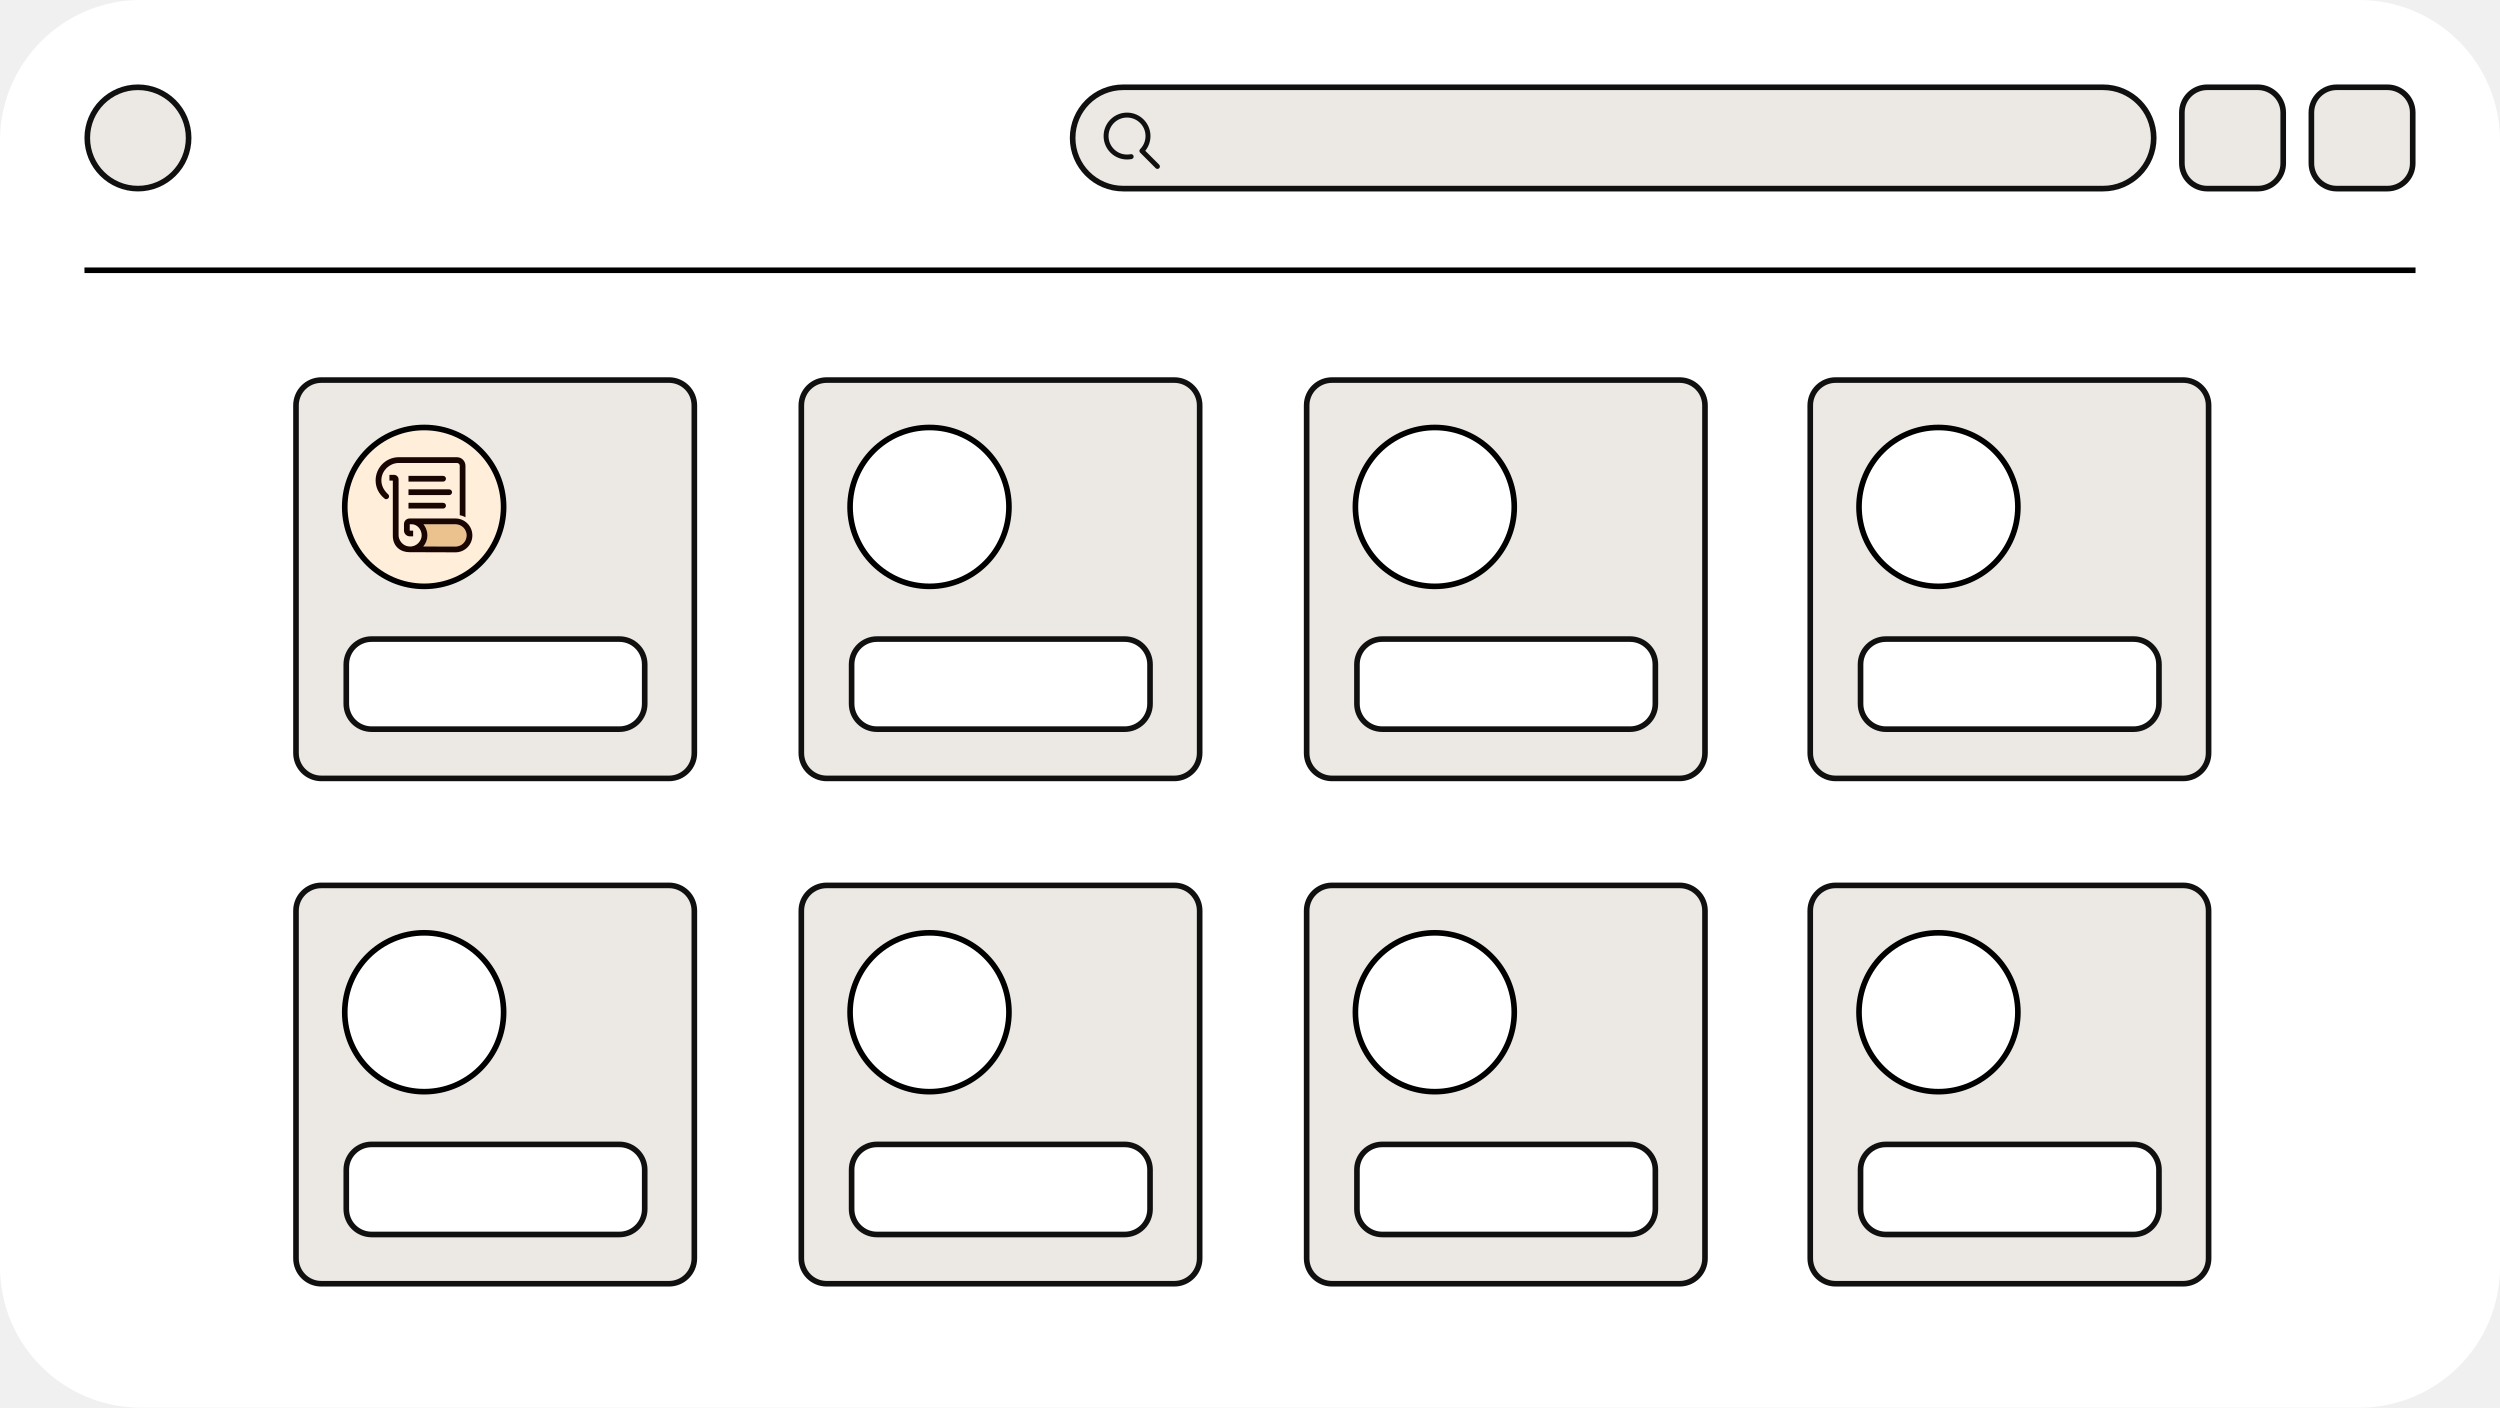
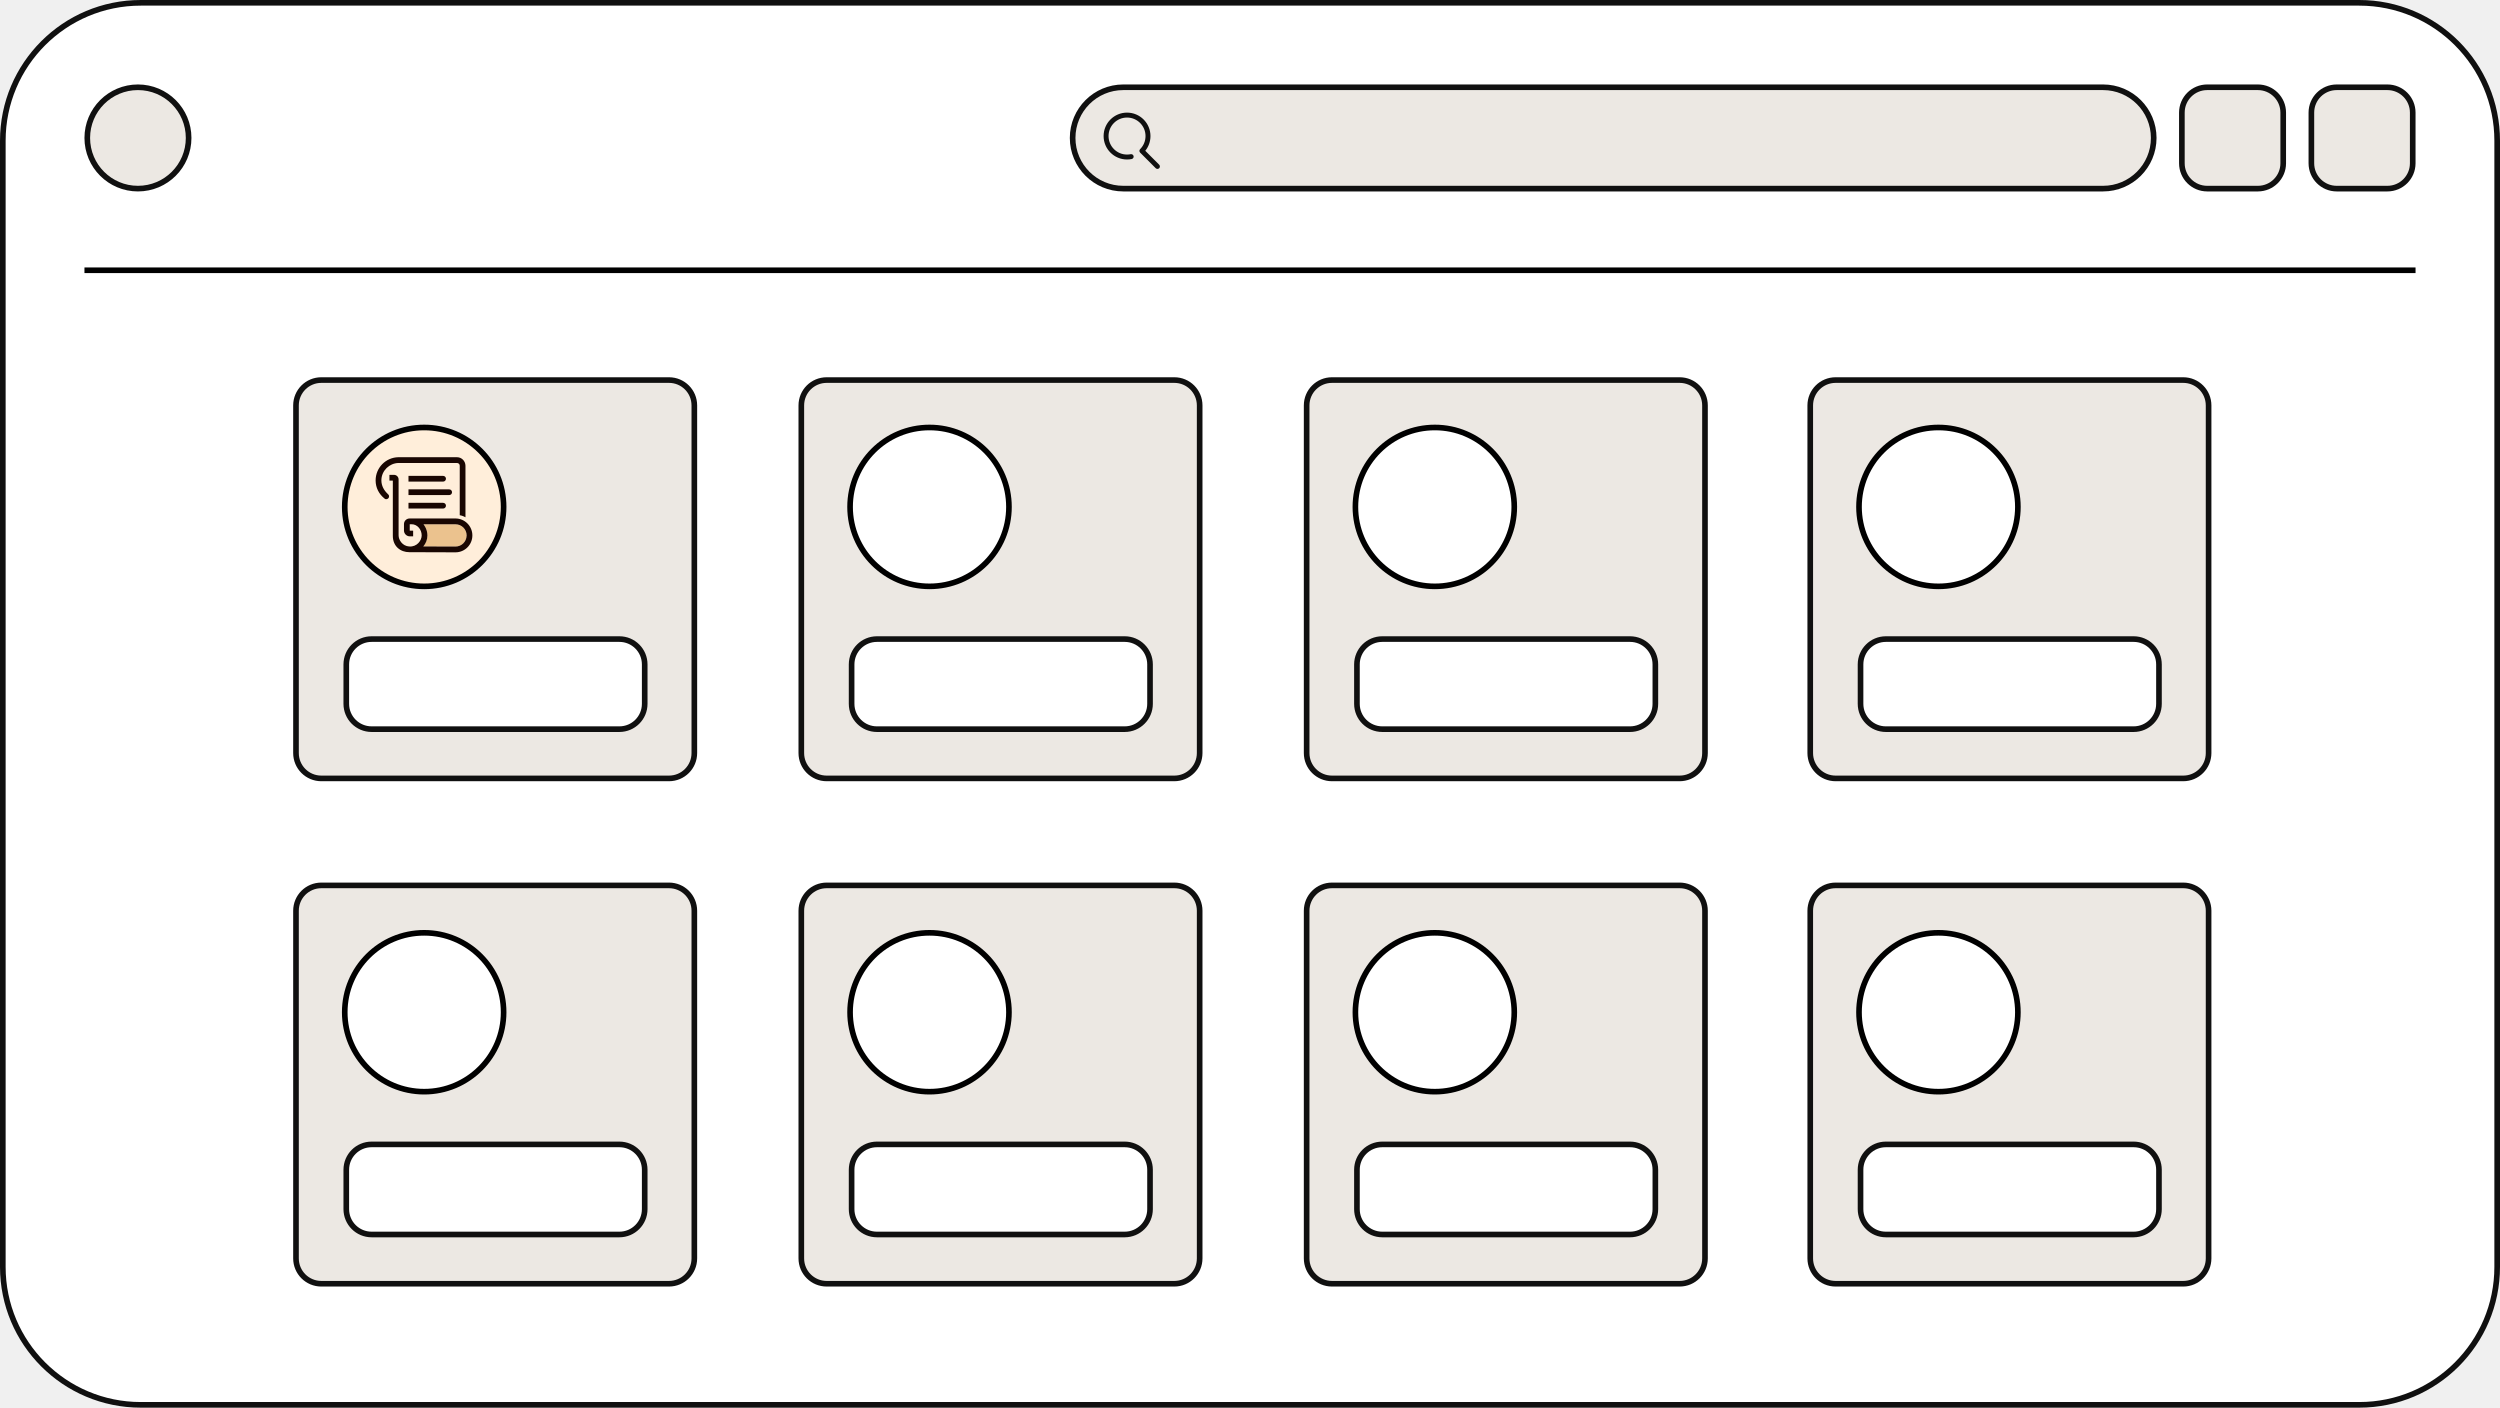
<svg xmlns="http://www.w3.org/2000/svg" width="444" height="250" viewBox="0 0 444 250" fill="none">
-   <g clip-path="url(#clip0_327_251)">
-     <rect width="444" height="250" rx="25" fill="white" />
-     <rect x="190.5" y="15.5" width="192" height="18" rx="9" fill="#ECE8E3" stroke="#101010" />
-     <rect x="52.568" y="67.5" width="70.746" height="70.746" rx="4.5" fill="#ECE8E3" stroke="#101010" />
-     <rect x="61.5" y="113.5" width="53" height="16" rx="4.5" fill="white" stroke="#101010" />
-     <rect x="61.227" y="75.921" width="28.216" height="28.216" rx="14.108" fill="#FFEEDA" stroke="black" />
-     <path d="M82.667 92.664V82.699C82.653 81.866 81.989 81.195 81.155 81.195H70.757C68.513 81.228 66.71 83.066 66.71 85.316C66.71 86.075 66.913 86.726 67.225 87.295C67.49 87.77 67.903 88.217 68.31 88.549C68.425 88.644 68.371 88.604 68.723 88.82C69.211 89.119 69.767 89.268 69.767 89.268L69.76 95.226C69.774 95.511 69.801 95.782 69.876 96.033C70.106 96.874 70.689 97.517 71.482 97.829C71.814 97.958 72.187 98.046 72.587 98.053L80.891 98.08C82.545 98.08 83.887 96.738 83.887 95.077C83.894 94.094 83.406 93.213 82.667 92.664Z" fill="#FFEEDA" />
-     <path d="M82.87 95.152C82.836 96.216 81.961 97.07 80.89 97.07L75.176 97.05C75.63 96.521 75.908 95.836 75.908 95.091C75.908 93.918 75.21 93.111 75.21 93.111H80.897C81.988 93.111 82.876 93.999 82.876 95.091L82.87 95.152Z" fill="#EBC28E" />
-     <path d="M68.852 87.709C68.195 87.085 67.734 86.278 67.734 85.323V85.221C67.788 83.587 69.13 82.272 70.764 82.225H81.162C81.433 82.238 81.65 82.428 81.65 82.706V91.505C81.887 91.545 82.002 91.579 82.233 91.661C82.416 91.728 82.667 91.871 82.667 91.871V82.706C82.653 81.872 81.989 81.201 81.155 81.201H70.757C68.513 81.235 66.71 83.072 66.71 85.323C66.71 86.631 67.306 87.749 68.283 88.536C68.35 88.59 68.411 88.658 68.588 88.658C68.893 88.658 69.11 88.414 69.096 88.149C69.089 87.926 68.994 87.844 68.852 87.709Z" fill="#190602" />
-     <path d="M80.89 92.081H72.735C72.186 92.088 71.746 92.528 71.746 93.078V94.25C71.759 94.793 72.22 95.254 72.769 95.254H73.373V94.25H72.769V93.105C72.769 93.105 72.918 93.105 73.101 93.105C74.132 93.105 74.891 94.06 74.891 95.084C74.891 95.992 74.064 97.151 72.681 97.057C71.454 96.975 70.79 95.884 70.79 95.084V85.147C70.79 84.699 70.424 84.333 69.977 84.333H69.163V85.35H69.766V95.091C69.733 97.07 71.176 98.067 72.681 98.067L80.897 98.094C82.551 98.094 83.893 96.751 83.893 95.091C83.893 93.43 82.544 92.081 80.89 92.081ZM82.869 95.152C82.835 96.216 81.961 97.07 80.89 97.07L75.176 97.05C75.63 96.521 75.908 95.836 75.908 95.091C75.908 93.918 75.21 93.111 75.21 93.111H80.897C81.988 93.111 82.876 93.999 82.876 95.091L82.869 95.152Z" fill="#190602" />
-     <path d="M78.694 85.533H72.546V84.516H78.694C78.972 84.516 79.203 84.74 79.203 85.025C79.203 85.302 78.979 85.533 78.694 85.533Z" fill="#190602" />
-     <path d="M78.694 90.319H72.546V89.302H78.694C78.972 89.302 79.203 89.525 79.203 89.81C79.203 90.088 78.979 90.319 78.694 90.319Z" fill="#190602" />
-     <path d="M79.779 87.926H72.546V86.909H79.772C80.05 86.909 80.28 87.133 80.28 87.417C80.287 87.695 80.057 87.926 79.779 87.926Z" fill="#190602" />
-     <rect x="142.314" y="67.5" width="70.746" height="70.746" rx="4.5" fill="#ECE8E3" stroke="#101010" />
-     <rect x="151.246" y="113.5" width="53" height="16" rx="4.5" fill="white" stroke="#101010" />
-     <rect x="150.974" y="75.921" width="28.216" height="28.216" rx="14.108" fill="white" stroke="black" />
-     <rect x="232.06" y="67.5" width="70.746" height="70.746" rx="4.5" fill="#ECE8E3" stroke="#101010" />
-     <rect x="240.992" y="113.5" width="53" height="16" rx="4.5" fill="white" stroke="#101010" />
-     <rect x="240.719" y="75.921" width="28.216" height="28.216" rx="14.108" fill="white" stroke="black" />
-     <rect x="321.5" y="67.5" width="70.746" height="70.746" rx="4.5" fill="#ECE8E3" stroke="#101010" />
-     <rect x="330.432" y="113.5" width="53" height="16" rx="4.5" fill="white" stroke="#101010" />
-     <rect x="330.159" y="75.921" width="28.216" height="28.216" rx="14.108" fill="white" stroke="black" />
-     <rect x="52.568" y="157.246" width="70.746" height="70.746" rx="4.5" fill="#ECE8E3" stroke="#101010" />
-     <rect x="61.5" y="203.246" width="53" height="16" rx="4.5" fill="white" stroke="#101010" />
-     <rect x="61.227" y="165.667" width="28.216" height="28.216" rx="14.108" fill="white" stroke="black" />
-     <rect x="142.314" y="157.246" width="70.746" height="70.746" rx="4.5" fill="#ECE8E3" stroke="#101010" />
-     <rect x="151.246" y="203.246" width="53" height="16" rx="4.5" fill="white" stroke="#101010" />
-     <rect x="150.974" y="165.667" width="28.216" height="28.216" rx="14.108" fill="white" stroke="black" />
-     <rect x="232.06" y="157.246" width="70.746" height="70.746" rx="4.5" fill="#ECE8E3" stroke="#101010" />
-     <rect x="240.992" y="203.246" width="53" height="16" rx="4.5" fill="white" stroke="#101010" />
-     <rect x="240.719" y="165.667" width="28.216" height="28.216" rx="14.108" fill="white" stroke="black" />
-     <rect x="321.5" y="157.246" width="70.746" height="70.746" rx="4.5" fill="#ECE8E3" stroke="#101010" />
-     <rect x="330.432" y="203.246" width="53" height="16" rx="4.5" fill="white" stroke="#101010" />
-     <rect x="330.159" y="165.667" width="28.216" height="28.216" rx="14.108" fill="white" stroke="black" />
-     <circle cx="24.5" cy="24.5" r="9" fill="#ECE8E3" stroke="#101010" />
-     <path d="M15 48H429" stroke="black" />
-     <rect x="410.5" y="15.5" width="18" height="18" rx="4.5" fill="#ECE8E3" stroke="#101010" />
-     <rect x="387.5" y="15.5" width="18" height="18" rx="4.5" fill="#ECE8E3" stroke="#101010" />
-     <path fill-rule="evenodd" clip-rule="evenodd" d="M196 24.164C196 21.866 197.861 20 200.16 20C202.459 20 204.324 21.865 204.324 24.164C204.324 25.153 203.979 26.064 203.402 26.778L205.872 29.252C206.043 29.423 206.043 29.701 205.871 29.872C205.7 30.043 205.422 30.043 205.251 29.871L202.488 27.104C202.317 26.933 202.317 26.655 202.488 26.484C203.081 25.891 203.446 25.07 203.446 24.164C203.446 22.349 201.974 20.877 200.16 20.877C198.346 20.877 196.877 22.349 196.877 24.164C196.877 25.978 198.35 27.45 200.164 27.45C200.384 27.45 200.603 27.427 200.814 27.386C201.052 27.34 201.282 27.495 201.328 27.733C201.374 27.971 201.219 28.201 200.981 28.247C200.72 28.298 200.445 28.328 200.164 28.328C197.865 28.328 196 26.462 196 24.164Z" fill="#101010" />
-   </g>
-   <defs>
-     <clipPath id="clip0_327_251">
-       <rect width="444" height="250" rx="25" fill="white" />
-     </clipPath>
-   </defs>
+   <rect x="0.5" y="0.5" width="443" height="249" rx="24.5" fill="white" stroke="#101010" />
+   <rect x="190.5" y="15.5" width="192" height="18" rx="9" fill="#ECE8E3" stroke="#101010" />
+   <rect x="52.568" y="67.5" width="70.746" height="70.746" rx="4.5" fill="#ECE8E3" stroke="#101010" />
+   <rect x="61.5" y="113.5" width="53" height="16" rx="4.5" fill="white" stroke="#101010" />
+   <rect x="61.227" y="75.921" width="28.216" height="28.216" rx="14.108" fill="#FFEEDA" stroke="black" />
+   <path d="M82.667 92.664V82.699C82.653 81.866 81.989 81.195 81.155 81.195H70.757C68.513 81.228 66.71 83.066 66.71 85.316C66.71 86.075 66.913 86.726 67.225 87.295C67.49 87.77 67.903 88.217 68.31 88.549C68.425 88.644 68.371 88.604 68.723 88.82C69.211 89.119 69.767 89.268 69.767 89.268L69.76 95.226C69.774 95.511 69.801 95.782 69.876 96.033C70.106 96.874 70.689 97.517 71.482 97.829C71.814 97.958 72.187 98.046 72.587 98.053L80.891 98.08C82.545 98.08 83.887 96.738 83.887 95.077C83.894 94.094 83.406 93.213 82.667 92.664Z" fill="#FFEEDA" />
+   <path d="M82.87 95.152C82.836 96.216 81.961 97.07 80.89 97.07L75.176 97.05C75.63 96.521 75.908 95.836 75.908 95.091C75.908 93.918 75.21 93.111 75.21 93.111H80.897C81.988 93.111 82.876 93.999 82.876 95.091L82.87 95.152Z" fill="#EBC28E" />
+   <path d="M68.852 87.709C68.195 87.085 67.734 86.278 67.734 85.323V85.221C67.788 83.587 69.13 82.272 70.764 82.225H81.162C81.433 82.238 81.65 82.428 81.65 82.706V91.505C81.887 91.545 82.002 91.579 82.233 91.661C82.416 91.728 82.667 91.871 82.667 91.871V82.706C82.653 81.872 81.989 81.201 81.155 81.201H70.757C68.513 81.235 66.71 83.072 66.71 85.323C66.71 86.631 67.306 87.749 68.283 88.536C68.35 88.59 68.411 88.658 68.588 88.658C68.893 88.658 69.11 88.414 69.096 88.149C69.089 87.926 68.994 87.844 68.852 87.709Z" fill="#190602" />
+   <path d="M80.89 92.081H72.735C72.186 92.088 71.746 92.528 71.746 93.078V94.25C71.759 94.793 72.22 95.254 72.769 95.254H73.373V94.25H72.769V93.105C72.769 93.105 72.918 93.105 73.101 93.105C74.132 93.105 74.891 94.06 74.891 95.084C74.891 95.992 74.064 97.151 72.681 97.057C71.454 96.975 70.79 95.884 70.79 95.084V85.147C70.79 84.699 70.424 84.333 69.977 84.333H69.163V85.35H69.766V95.091C69.733 97.07 71.176 98.067 72.681 98.067L80.897 98.094C82.551 98.094 83.893 96.751 83.893 95.091C83.893 93.43 82.544 92.081 80.89 92.081ZM82.869 95.152C82.835 96.216 81.961 97.07 80.89 97.07L75.176 97.05C75.63 96.521 75.908 95.836 75.908 95.091C75.908 93.918 75.21 93.111 75.21 93.111H80.897C81.988 93.111 82.876 93.999 82.876 95.091L82.869 95.152Z" fill="#190602" />
+   <path d="M78.694 85.533H72.546V84.516H78.694C78.972 84.516 79.203 84.74 79.203 85.025C79.203 85.302 78.979 85.533 78.694 85.533Z" fill="#190602" />
+   <path d="M78.694 90.319H72.546V89.302H78.694C78.972 89.302 79.203 89.525 79.203 89.81C79.203 90.088 78.979 90.319 78.694 90.319Z" fill="#190602" />
+   <path d="M79.779 87.926H72.546V86.909H79.772C80.05 86.909 80.28 87.133 80.28 87.417C80.287 87.695 80.057 87.926 79.779 87.926Z" fill="#190602" />
+   <rect x="142.314" y="67.5" width="70.746" height="70.746" rx="4.5" fill="#ECE8E3" stroke="#101010" />
+   <rect x="151.246" y="113.5" width="53" height="16" rx="4.5" fill="white" stroke="#101010" />
+   <rect x="150.974" y="75.921" width="28.216" height="28.216" rx="14.108" fill="white" stroke="black" />
+   <rect x="232.06" y="67.5" width="70.746" height="70.746" rx="4.5" fill="#ECE8E3" stroke="#101010" />
+   <rect x="240.992" y="113.5" width="53" height="16" rx="4.5" fill="white" stroke="#101010" />
+   <rect x="240.719" y="75.921" width="28.216" height="28.216" rx="14.108" fill="white" stroke="black" />
+   <rect x="321.5" y="67.5" width="70.746" height="70.746" rx="4.5" fill="#ECE8E3" stroke="#101010" />
+   <rect x="330.432" y="113.5" width="53" height="16" rx="4.5" fill="white" stroke="#101010" />
+   <rect x="330.159" y="75.921" width="28.216" height="28.216" rx="14.108" fill="white" stroke="black" />
+   <rect x="52.568" y="157.246" width="70.746" height="70.746" rx="4.5" fill="#ECE8E3" stroke="#101010" />
+   <rect x="61.5" y="203.246" width="53" height="16" rx="4.5" fill="white" stroke="#101010" />
+   <rect x="61.227" y="165.667" width="28.216" height="28.216" rx="14.108" fill="white" stroke="black" />
+   <rect x="142.314" y="157.246" width="70.746" height="70.746" rx="4.5" fill="#ECE8E3" stroke="#101010" />
+   <rect x="151.246" y="203.246" width="53" height="16" rx="4.5" fill="white" stroke="#101010" />
+   <rect x="150.974" y="165.667" width="28.216" height="28.216" rx="14.108" fill="white" stroke="black" />
+   <rect x="232.06" y="157.246" width="70.746" height="70.746" rx="4.5" fill="#ECE8E3" stroke="#101010" />
+   <rect x="240.992" y="203.246" width="53" height="16" rx="4.5" fill="white" stroke="#101010" />
+   <rect x="240.719" y="165.667" width="28.216" height="28.216" rx="14.108" fill="white" stroke="black" />
+   <rect x="321.5" y="157.246" width="70.746" height="70.746" rx="4.5" fill="#ECE8E3" stroke="#101010" />
+   <rect x="330.432" y="203.246" width="53" height="16" rx="4.5" fill="white" stroke="#101010" />
+   <rect x="330.159" y="165.667" width="28.216" height="28.216" rx="14.108" fill="white" stroke="black" />
+   <circle cx="24.5" cy="24.5" r="9" fill="#ECE8E3" stroke="#101010" />
+   <path d="M15 48H429" stroke="black" />
+   <rect x="410.5" y="15.5" width="18" height="18" rx="4.5" fill="#ECE8E3" stroke="#101010" />
+   <rect x="387.5" y="15.5" width="18" height="18" rx="4.5" fill="#ECE8E3" stroke="#101010" />
+   <path fill-rule="evenodd" clip-rule="evenodd" d="M196 24.164C196 21.866 197.861 20 200.16 20C202.459 20 204.324 21.865 204.324 24.164C204.324 25.153 203.979 26.064 203.402 26.778L205.872 29.252C206.043 29.423 206.043 29.701 205.871 29.872C205.7 30.043 205.422 30.043 205.251 29.871L202.488 27.104C202.317 26.933 202.317 26.655 202.488 26.484C203.081 25.891 203.446 25.07 203.446 24.164C203.446 22.349 201.974 20.877 200.16 20.877C198.346 20.877 196.877 22.349 196.877 24.164C196.877 25.978 198.35 27.45 200.164 27.45C200.384 27.45 200.603 27.427 200.814 27.386C201.052 27.34 201.282 27.495 201.328 27.733C201.374 27.971 201.219 28.201 200.981 28.247C200.72 28.298 200.445 28.328 200.164 28.328C197.865 28.328 196 26.462 196 24.164Z" fill="#101010" />
</svg>
